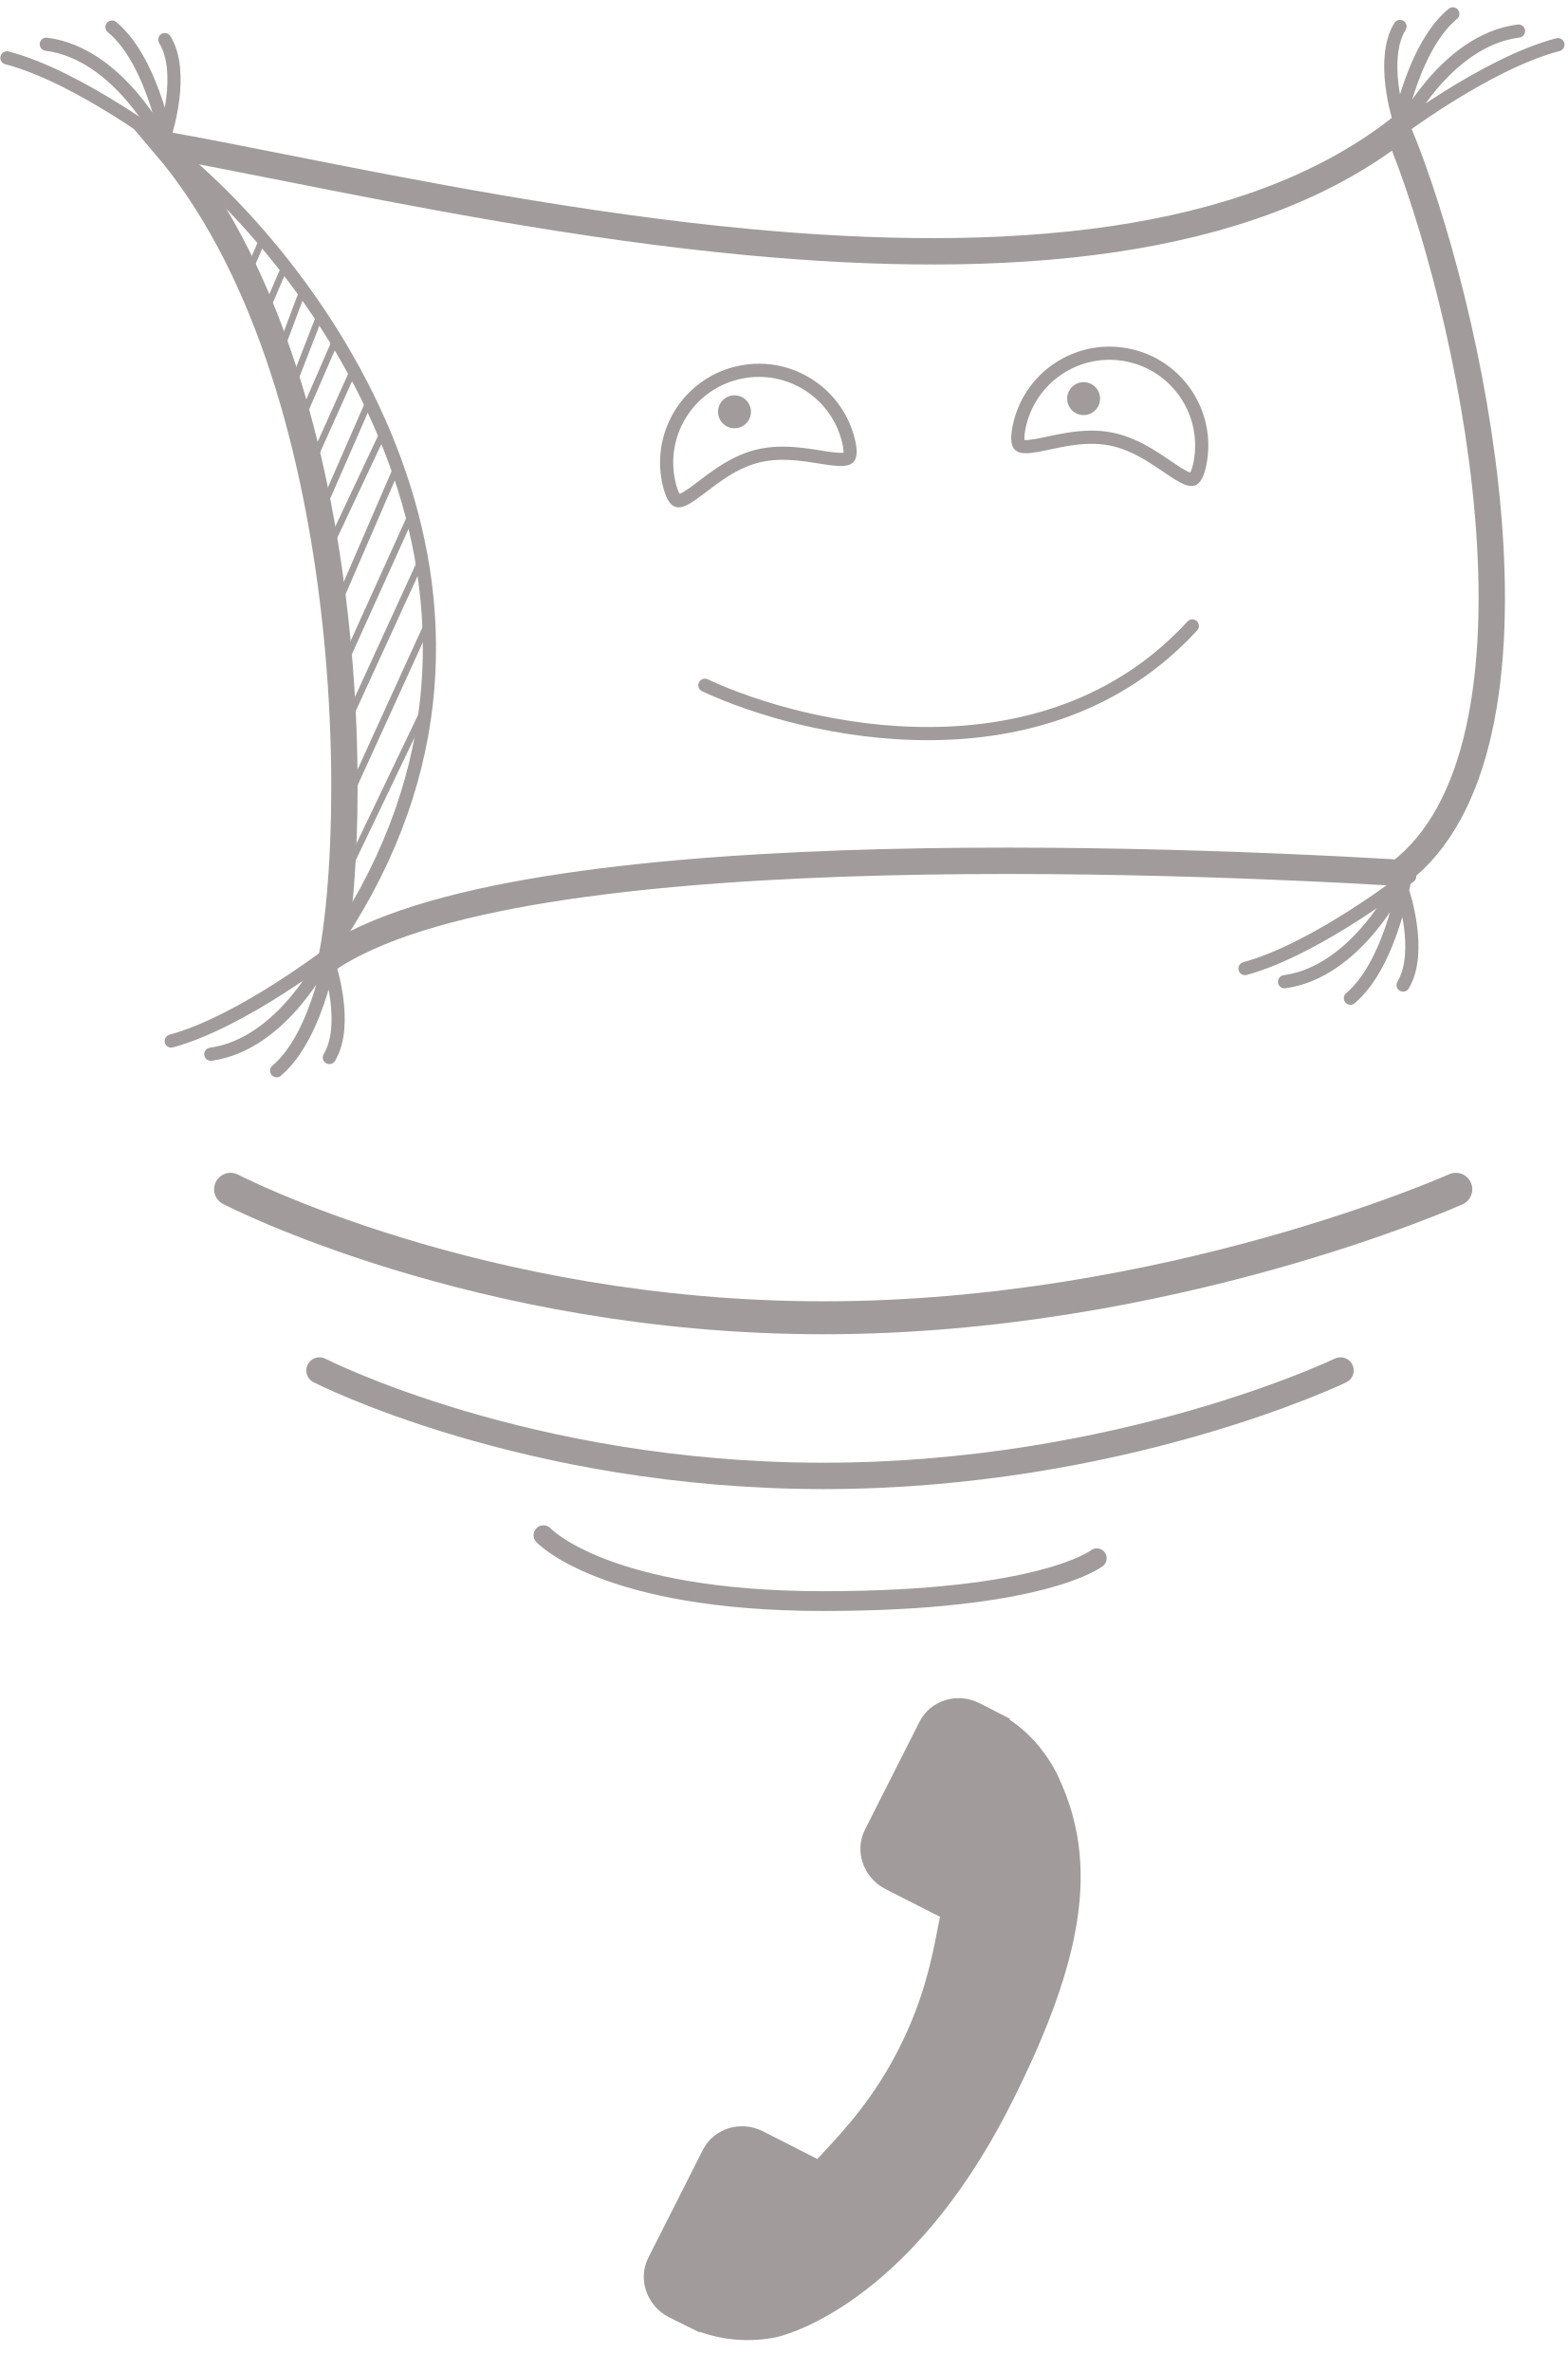
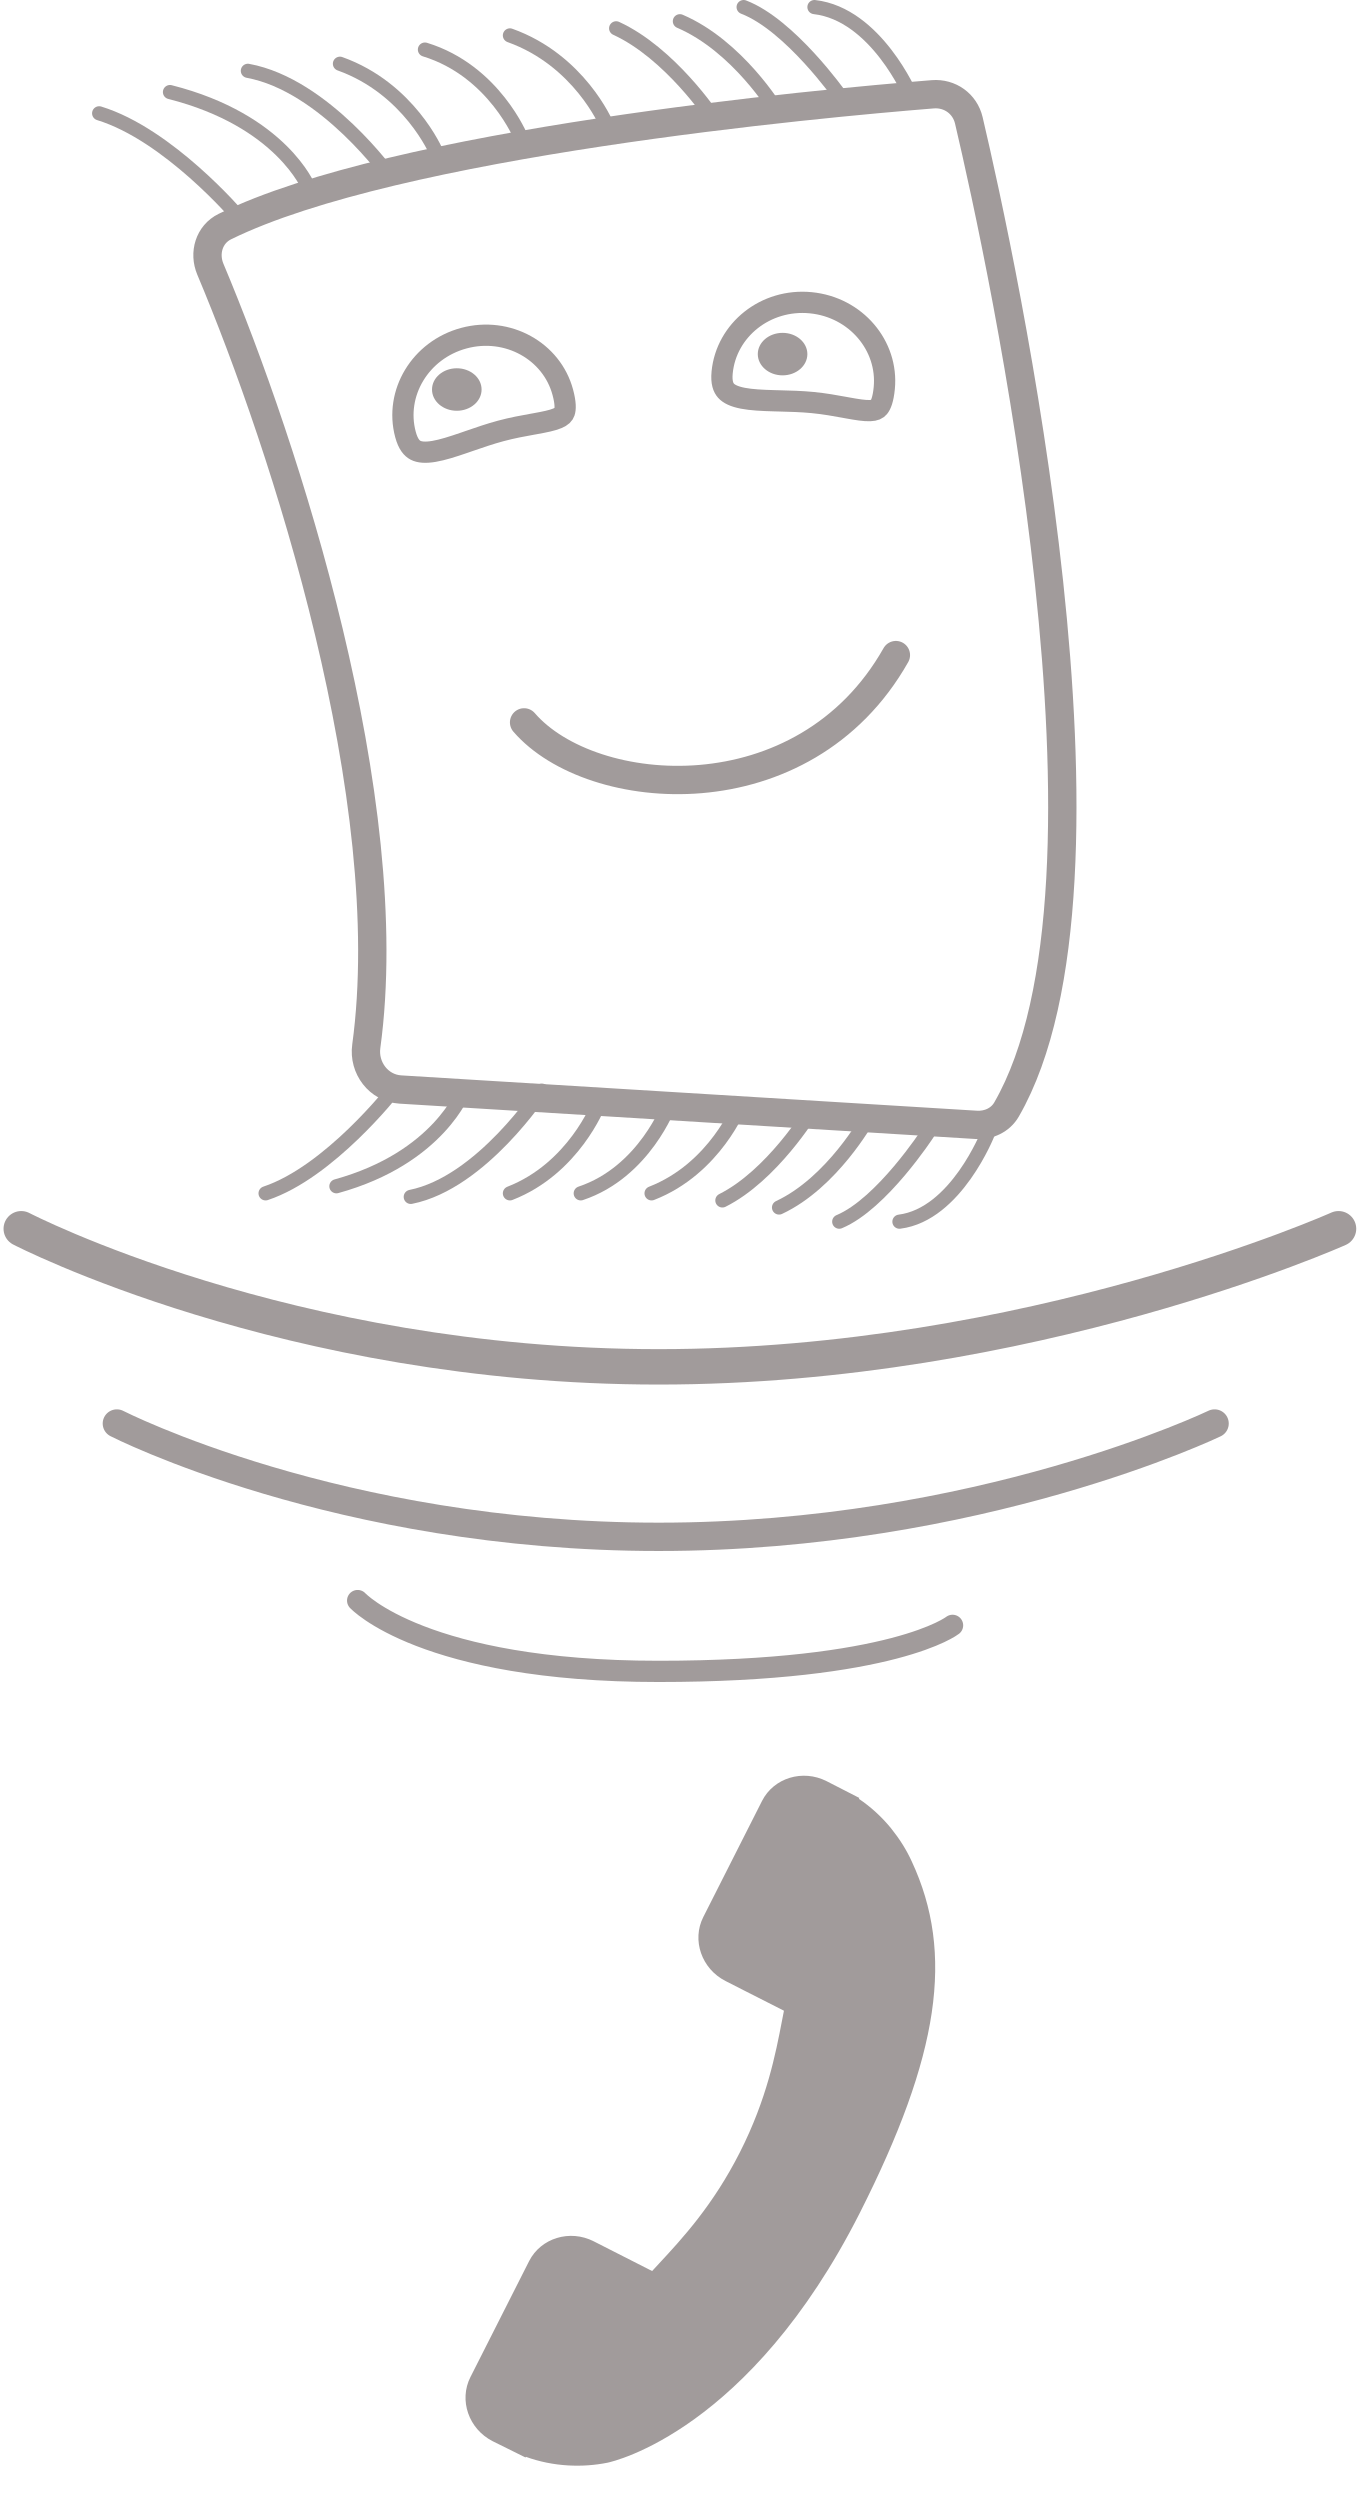
- <svg xmlns="http://www.w3.org/2000/svg" width="238" height="360" fill="none">
-   <path d="M35 180.5S72.537 200 125 200s96-19.5 96-19.5" stroke="#A19B9B" stroke-width="5" stroke-linecap="round" stroke-linejoin="round" />
-   <path d="M48.5 208s31.245 16 76.5 16c45.255 0 78.5-16 78.5-16" stroke="#A19B9B" stroke-width="4" stroke-linecap="round" stroke-linejoin="round" />
-   <path d="M82.5 233s9.26 10 42.5 10 41.5-6.5 41.5-6.5" stroke="#A19B9B" stroke-width="3" stroke-linecap="round" stroke-linejoin="round" />
-   <path d="M98.42 342.653l8.293-16.389c1.655-3.254 5.747-4.508 9.121-2.79l8.246 4.196c.322-.345.654-.704 1.003-1.084 3.212-3.46 7.606-8.2 11.405-15.713 3.812-7.53 5.033-13.894 5.929-18.541.094-.492.183-.966.276-1.419l-5.533-2.81-2.722-1.388c-3.379-1.72-4.78-5.773-3.133-9.032l8.293-16.39c1.649-3.256 5.742-4.511 9.122-2.79l4.619 2.368-.064.125a21.214 21.214 0 0 1 4.518 4.128c1.244 1.546 2.21 3.094 2.951 4.719 6.048 12.997 3.918 27.377-7.342 49.624-15.565 30.75-34.786 35.089-35.618 35.266a21.893 21.893 0 0 1-5.561.385 21.064 21.064 0 0 1-5.967-1.214l-.053.092-4.65-2.305c-3.374-1.722-4.778-5.775-3.134-9.038z" fill="#A19B9B" />
-   <path d="M40 36l-3 7m6-2l-3 7m6-4l-3 8m5.5-4L45 57m6-5.5L46 63m7.5-6.5L47 71m9-10l-7 16m15.5 30.5l-11.5 24M58 66l-8 17m10-11.5L52 90m10.5-12L53 99m10.5-13l-11 24M65 94.5L52 123" stroke="#A19B9B" stroke-linecap="round" stroke-linejoin="round" />
-   <path d="M26 158c11-3 25-14 25-14m-1.5 1S43 158.5 32 160m18.5-17s-2 14-8.5 19.5m8-16s3 9 0 14M189 147c11-3 25-14 25-14m-1.5 1s-6.5 13.5-17.5 15m18.5-17s-2 14-8.5 19.5m8-16s3 9 0 14M236.497 6.779c-11.032 2.878-25.153 13.723-25.153 13.723m1.511-.982s6.649-13.428 17.665-14.807m-18.687 16.795s2.154-13.977 8.715-19.405m-8.176 15.911s-2.901-9.033.154-14M1.05 8.779c11.032 2.878 25.152 13.723 25.152 13.723m-1.511-.982S18.043 8.091 7.027 6.712m18.686 16.796S23.56 9.53 17 4.103m8.175 15.911s2.9-9.033-.155-14" stroke="#A19B9B" stroke-width="2" stroke-linecap="round" stroke-linejoin="round" />
-   <path d="M50.535 91.005c-3.028-24.541-10.426-51.316-25.556-69.06 5.255.936 11.356 2.145 18.093 3.48 19.821 3.929 45.15 8.949 70.655 11.329 18.861 1.76 38.009 2.106 55.406-.48 16.399-2.438 31.371-7.5 43.075-16.562 5.511 13.27 11.771 36.068 13.674 58.21 1.011 11.762.782 23.227-1.381 32.924-2.103 9.427-5.983 16.97-12.105 21.615-21.371-1.242-57.413-2.696-90.776-1.146-16.865.783-33.112 2.337-46.457 5.094-6.674 1.378-12.671 3.067-17.68 5.136-2.618 1.081-5.002 2.281-7.084 3.617.84-4.565 1.451-10.535 1.727-17.378.427-10.557.06-23.395-1.591-36.779z" stroke="#A19B9B" stroke-width="4" />
-   <path d="M107 104c15.333 7.167 51.6 15.4 74-9" stroke="#A19B9B" stroke-width="2" stroke-linecap="round" />
-   <path d="M128.781 66.792c.24.953.299 1.607.258 2.044-.039.415-.159.567-.238.636-.102.089-.309.193-.745.236-.434.042-.991.014-1.691-.07-.583-.069-1.219-.17-1.921-.281l-.419-.067a49.321 49.321 0 0 0-2.776-.375c-1.954-.196-4.123-.226-6.29.318-2.166.545-4.063 1.596-5.693 2.693a49.705 49.705 0 0 0-2.269 1.642l-.337.257c-.566.43-1.079.82-1.56 1.156-.578.405-1.056.693-1.458.861-.404.168-.636.174-.767.144-.103-.023-.281-.1-.511-.448-.243-.365-.499-.97-.739-1.923-1.884-7.5 2.668-15.106 10.167-16.99 7.498-1.884 15.105 2.668 16.989 10.167zm53.385 3.512c-.189.965-.414 1.582-.637 1.96-.212.36-.385.445-.487.474-.129.037-.361.043-.773-.104-.411-.147-.903-.41-1.501-.783a50.207 50.207 0 0 1-1.618-1.073l-.351-.239a49.09 49.09 0 0 0-2.352-1.521c-1.685-1.01-3.634-1.961-5.826-2.391-2.192-.43-4.356-.287-6.298.011-.972.15-1.901.34-2.752.52l-.415.088c-.696.148-1.325.283-1.904.382-.695.12-1.25.177-1.685.158-.438-.02-.65-.113-.756-.196-.083-.066-.211-.21-.272-.623-.063-.434-.038-1.09.151-2.055 1.489-7.588 8.847-12.531 16.434-11.042 7.588 1.49 12.531 8.847 11.042 16.434z" stroke="#A19B9B" stroke-width="2" />
-   <circle cx="111.5" cy="62.5" r="2.5" fill="#A19B9B" />
-   <circle cx="164.5" cy="60.5" r="2.5" fill="#A19B9B" />
-   <path d="M27 23.5C49.833 42.333 86.3 93 49.5 145" stroke="#A19B9B" stroke-width="2" />
+ <svg xmlns="http://www.w3.org/2000/svg" width="192" height="353" viewBox="0 0 192 353" fill="none">
+   <path d="M3 173.5C3 173.5 40.537 193 93 193C145.463 193 189 173.5 189 173.5" stroke="#A19B9B" stroke-width="5" stroke-linecap="round" stroke-linejoin="round" />
+   <path d="M16.5 201C16.5 201 47.745 217 93 217C138.255 217 171.5 201 171.5 201" stroke="#A19B9B" stroke-width="4" stroke-linecap="round" stroke-linejoin="round" />
+   <path d="M50.5 226C50.5 226 59.76 236 93 236C126.24 236 134.5 229.5 134.5 229.5" stroke="#A19B9B" stroke-width="3" stroke-linecap="round" stroke-linejoin="round" />
+   <path d="M66.419 335.653L74.713 319.264C76.368 316.01 80.46 314.756 83.834 316.474L92.08 320.67C92.402 320.325 92.734 319.966 93.083 319.586C96.294 316.126 100.689 311.386 104.488 303.873C108.3 296.343 109.521 289.979 110.417 285.332C110.511 284.84 110.6 284.366 110.693 283.913L105.16 281.103L102.438 279.715C99.059 277.995 97.658 273.942 99.305 270.683L107.598 254.293C109.247 251.037 113.34 249.782 116.72 251.503L121.339 253.871L121.275 253.996C122.927 255.106 124.463 256.507 125.793 258.124C127.037 259.67 128.003 261.218 128.744 262.843C134.792 275.84 132.662 290.22 121.402 312.467C105.837 343.217 86.616 347.556 85.784 347.733C83.963 348.096 82.147 348.224 80.223 348.118C78.155 347.999 76.123 347.584 74.257 346.904L74.203 346.996L69.553 344.691C66.179 342.969 64.775 338.916 66.419 335.653Z" fill="#A19B9B" />
+   <path d="M51.718 147.738C56.474 113.039 40.234 63.026 29.703 38.014C28.741 35.729 29.521 33.089 31.746 31.995C55.93 20.106 115.505 14.617 131.709 13.313C134.118 13.12 136.245 14.642 136.798 16.995C141.443 36.784 160.573 124.633 142.125 156.657C141.257 158.164 139.579 158.935 137.844 158.829L56.534 153.839C53.47 153.651 51.301 150.779 51.718 147.738Z" stroke="#A19B9B" stroke-width="4" />
+   <path d="M55.5 154C55.5 154 46.5 165.5 37.5 168.5" stroke="#A19B9B" stroke-width="2" stroke-linecap="round" stroke-linejoin="round" />
+   <path d="M65.5 154C65.5 154 62 163.5 47.5 167.5" stroke="#A19B9B" stroke-width="2" stroke-linecap="round" stroke-linejoin="round" />
+   <path d="M76.5 154C76.5 154 68 167 58 169" stroke="#A19B9B" stroke-width="2" stroke-linecap="round" stroke-linejoin="round" />
+   <path d="M84.5 156C84.5 156 81 165 72 168.5" stroke="#A19B9B" stroke-width="2" stroke-linecap="round" stroke-linejoin="round" />
+   <path d="M94.5 156C94.5 156 91 165.5 82 168.5" stroke="#A19B9B" stroke-width="2" stroke-linecap="round" stroke-linejoin="round" />
+   <path d="M104.5 156C104.5 156 101 165 92 168.5" stroke="#A19B9B" stroke-width="2" stroke-linecap="round" stroke-linejoin="round" />
+   <path d="M114.5 157C114.5 157 109 166 102 169.5" stroke="#A19B9B" stroke-width="2" stroke-linecap="round" stroke-linejoin="round" />
+   <path d="M122.5 158C122.5 158 117.5 167 110 170.5" stroke="#A19B9B" stroke-width="2" stroke-linecap="round" stroke-linejoin="round" />
+   <path d="M131 160C131 160 124.5 170 118.5 172.5" stroke="#A19B9B" stroke-width="2" stroke-linecap="round" stroke-linejoin="round" />
+   <path d="M139.5 160C139.5 160 135 171.5 127 172.5" stroke="#A19B9B" stroke-width="2" stroke-linecap="round" stroke-linejoin="round" />
+   <path d="M33.588 30.5C33.588 30.5 23.794 19 14 16" stroke="#A19B9B" stroke-width="2" stroke-linecap="round" stroke-linejoin="round" />
+   <path d="M43.588 26.5C43.588 26.5 39.779 17 24 13" stroke="#A19B9B" stroke-width="2" stroke-linecap="round" stroke-linejoin="round" />
+   <path d="M55.132 25C55.132 25 45.882 12 35 10" stroke="#A19B9B" stroke-width="2" stroke-linecap="round" stroke-linejoin="round" />
+   <path d="M61.603 21.5C61.603 21.5 57.794 12.5 48 9" stroke="#A19B9B" stroke-width="2" stroke-linecap="round" stroke-linejoin="round" />
+   <path d="M73.603 19.5C73.603 19.5 69.794 10 60 7" stroke="#A19B9B" stroke-width="2" stroke-linecap="round" stroke-linejoin="round" />
+   <path d="M85.603 17.5C85.603 17.5 81.794 8.5 72 5" stroke="#A19B9B" stroke-width="2" stroke-linecap="round" stroke-linejoin="round" />
+   <path d="M100.603 16.5C100.603 16.5 94.618 7.5 87 4" stroke="#A19B9B" stroke-width="2" stroke-linecap="round" stroke-linejoin="round" />
+   <path d="M109.603 15.5C109.603 15.5 104.162 6.5 96 3" stroke="#A19B9B" stroke-width="2" stroke-linecap="round" stroke-linejoin="round" />
+   <path d="M118.603 13.5C118.603 13.5 111.529 3.5 105 1" stroke="#A19B9B" stroke-width="2" stroke-linecap="round" stroke-linejoin="round" />
+   <path d="M128.603 13.5C128.603 13.5 123.706 2 115 1" stroke="#A19B9B" stroke-width="2" stroke-linecap="round" stroke-linejoin="round" />
+   <path d="M79.468 55.39C79.89 56.962 79.841 57.778 79.695 58.201C79.585 58.517 79.361 58.79 78.698 59.067C77.972 59.371 76.963 59.576 75.54 59.833C75.422 59.854 75.302 59.875 75.18 59.897C73.885 60.13 72.357 60.404 70.706 60.847C69.169 61.26 67.648 61.786 66.245 62.271C66.008 62.353 65.775 62.434 65.545 62.513C63.915 63.072 62.498 63.529 61.27 63.737C60.032 63.946 59.217 63.858 58.669 63.572C58.178 63.315 57.63 62.754 57.254 61.35C55.694 55.536 59.322 49.407 65.51 47.746C71.698 46.086 77.908 49.575 79.468 55.39Z" stroke="#A19B9B" stroke-width="3" />
+   <path d="M124.859 54.806C124.702 56.426 124.37 57.173 124.084 57.518C123.871 57.775 123.565 57.953 122.847 57.979C122.06 58.008 121.044 57.846 119.621 57.587C119.504 57.565 119.384 57.543 119.262 57.521C117.967 57.284 116.44 57.004 114.739 56.839C113.155 56.685 111.546 56.644 110.062 56.606C109.811 56.599 109.564 56.593 109.321 56.586C107.599 56.538 106.112 56.468 104.889 56.231C103.656 55.992 102.924 55.624 102.511 55.163C102.142 54.75 101.826 54.033 101.966 52.586C102.548 46.594 108.097 42.129 114.474 42.748C120.852 43.366 125.44 48.814 124.859 54.806Z" stroke="#A19B9B" stroke-width="3" />
+   <path d="M74 102C83.5 113 113.5 115.5 126.5 92.5" stroke="#A19B9B" stroke-width="4" stroke-linecap="round" stroke-linejoin="round" />
+   <ellipse cx="64.5" cy="55" rx="3.5" ry="3" fill="#A19B9B" />
+   <ellipse cx="110.5" cy="50" rx="3.5" ry="3" fill="#A19B9B" />
</svg>
